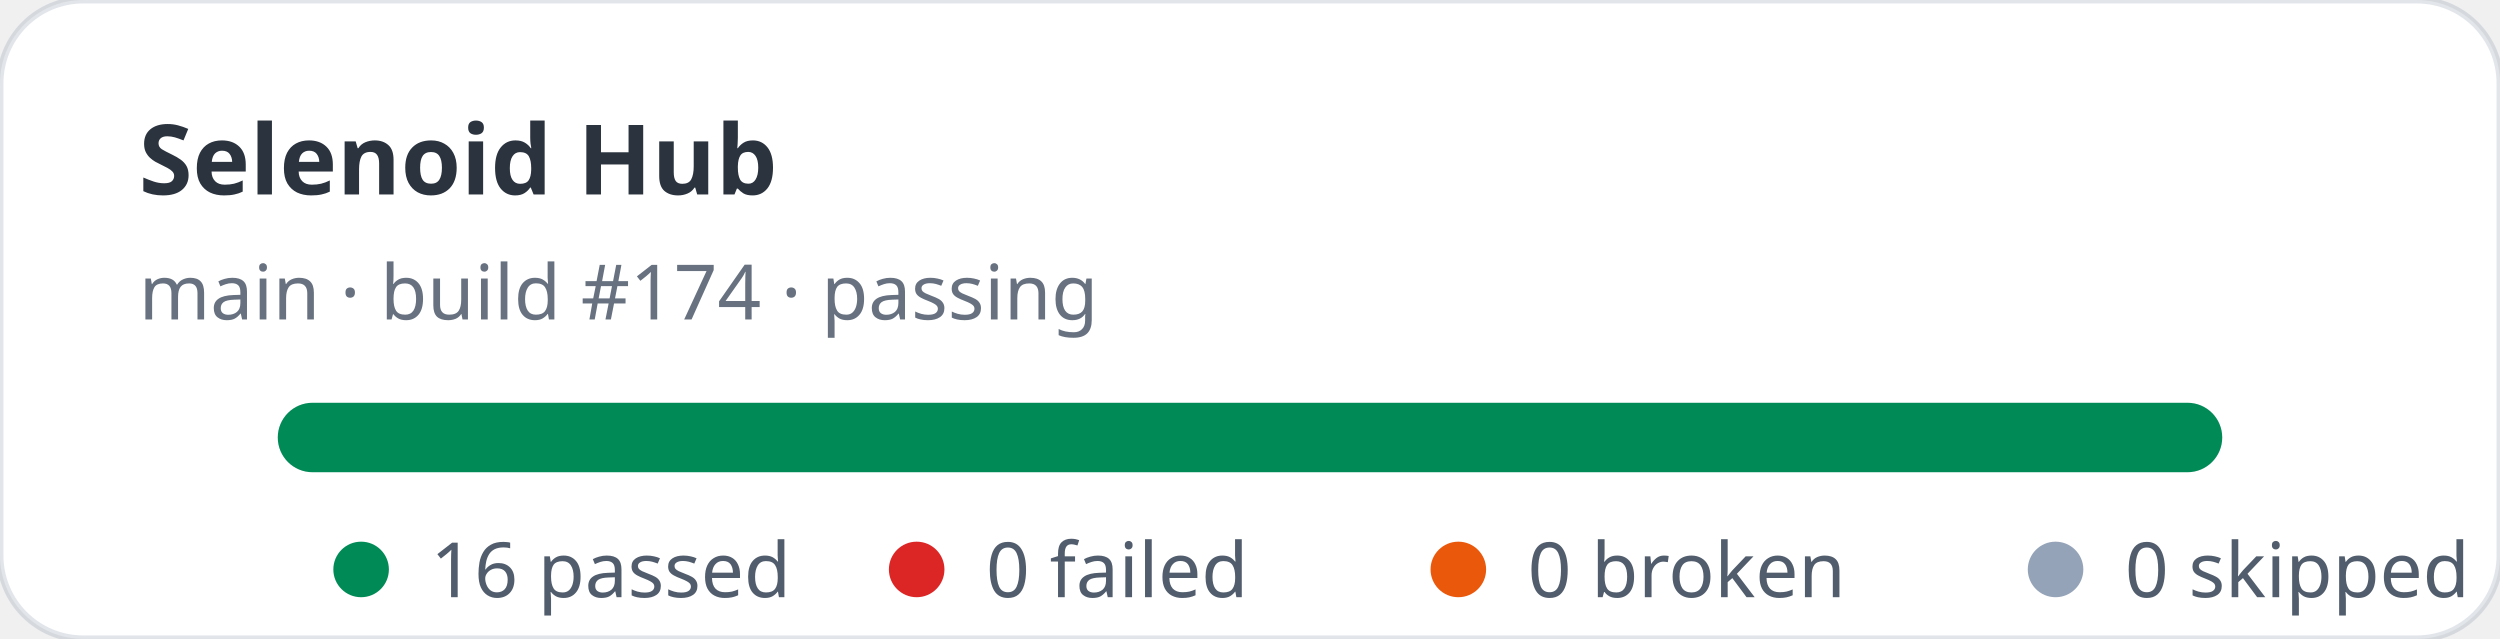
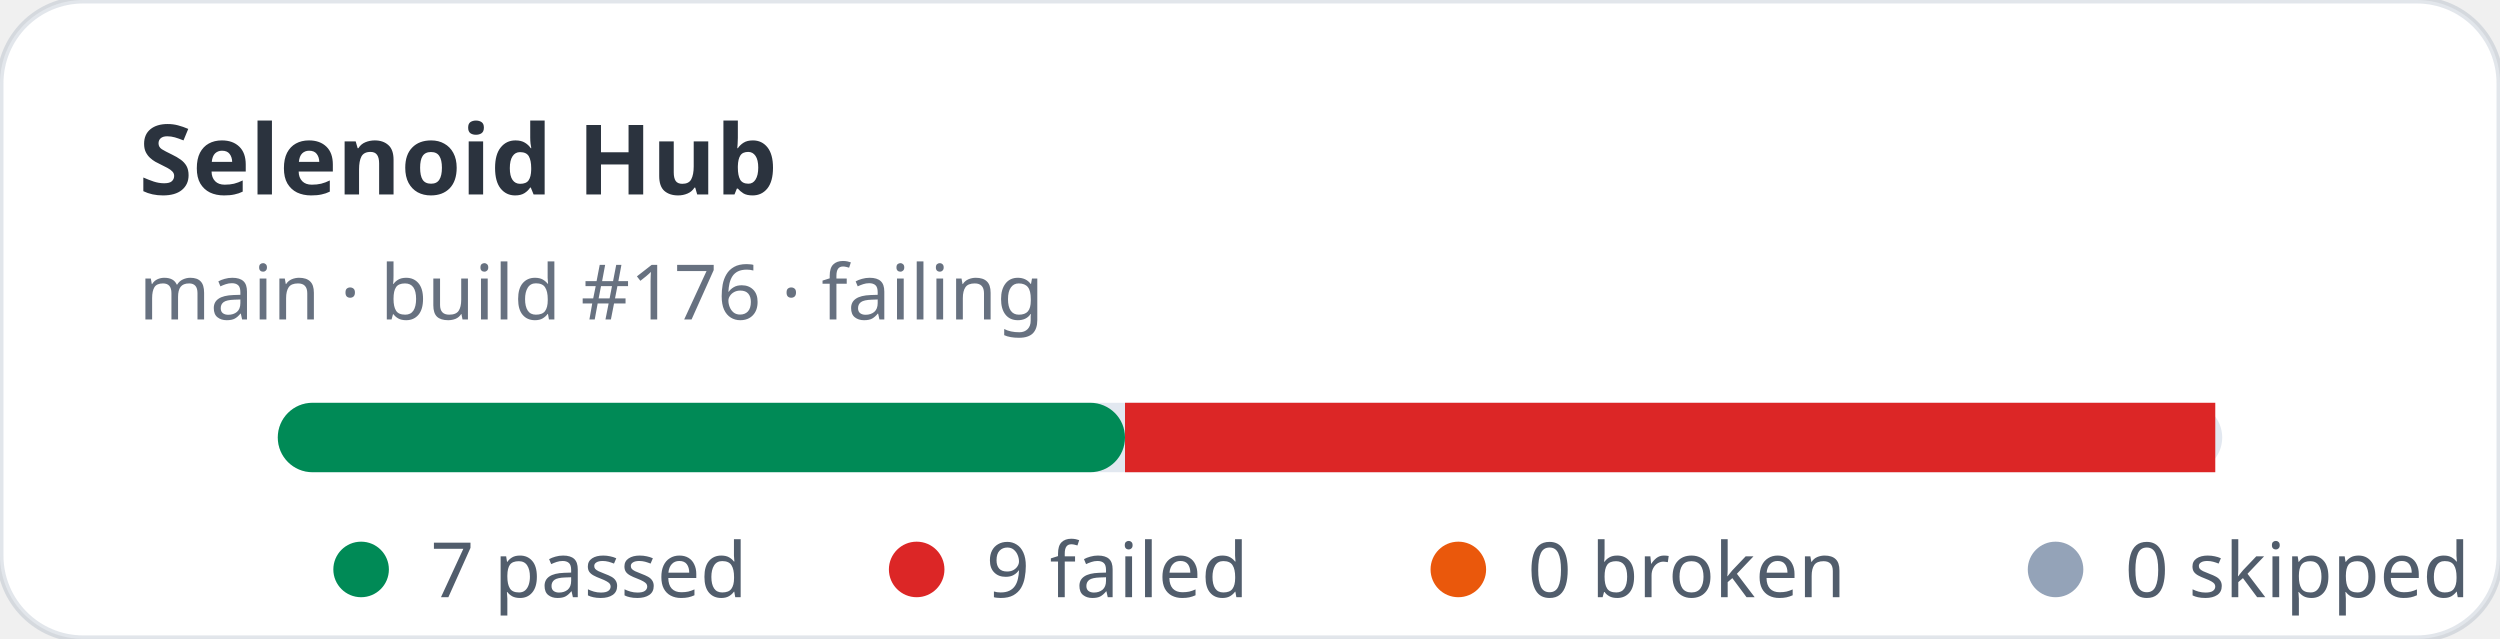
- <svg xmlns="http://www.w3.org/2000/svg" width="360" height="92" viewBox="0 0 360 92" role="img" aria-label="Selenoid Hub stats: 16 passed, 0 failed">
+ <svg xmlns="http://www.w3.org/2000/svg" width="360" height="92" viewBox="0 0 360 92" role="img" aria-label="Selenoid Hub stats: 7 passed, 9 failed">
  <rect width="360" height="92" rx="12" fill="#ffffff" stroke="rgba(11,48,86,0.12)" />
  <text x="20" y="28" fill="rgba(1,10,24,0.83)" font-family="ui-sans-serif,system-ui,sans-serif" font-size="14" font-weight="700">Selenoid Hub</text>
-   <text x="20" y="46" fill="rgba(2,19,44,0.6)" font-family="ui-sans-serif,system-ui,sans-serif" font-size="11">main · build #174 · passing</text>
+   <text x="20" y="46" fill="rgba(2,19,44,0.6)" font-family="ui-sans-serif,system-ui,sans-serif" font-size="11">main · build #176 · failing</text>
  <rect x="40" y="58" width="280" height="10" rx="5" fill="#e2e8f0" />
-   <rect x="40" y="58" width="280" height="10" rx="5" fill="#008a56" />
+   <rect x="40" y="58" width="122" height="10" rx="5" fill="#008a56" />
+   <rect x="162" y="58" width="157" height="10" fill="#dc2626" />
  <g font-family="ui-sans-serif,system-ui,sans-serif" font-size="11" fill="rgba(1,18,40,0.68)">
    <circle cx="52" cy="82" r="4" fill="#008a56" />
-     <text x="62" y="86">16 passed</text>
+     <text x="62" y="86">7 passed</text>
    <circle cx="132" cy="82" r="4" fill="#dc2626" />
-     <text x="142" y="86">0 failed</text>
+     <text x="142" y="86">9 failed</text>
    <circle cx="210" cy="82" r="4" fill="#ea580c" />
    <text x="220" y="86">0 broken</text>
    <circle cx="296" cy="82" r="4" fill="#94a3b8" />
    <text x="306" y="86">0 skipped</text>
  </g>
</svg>
